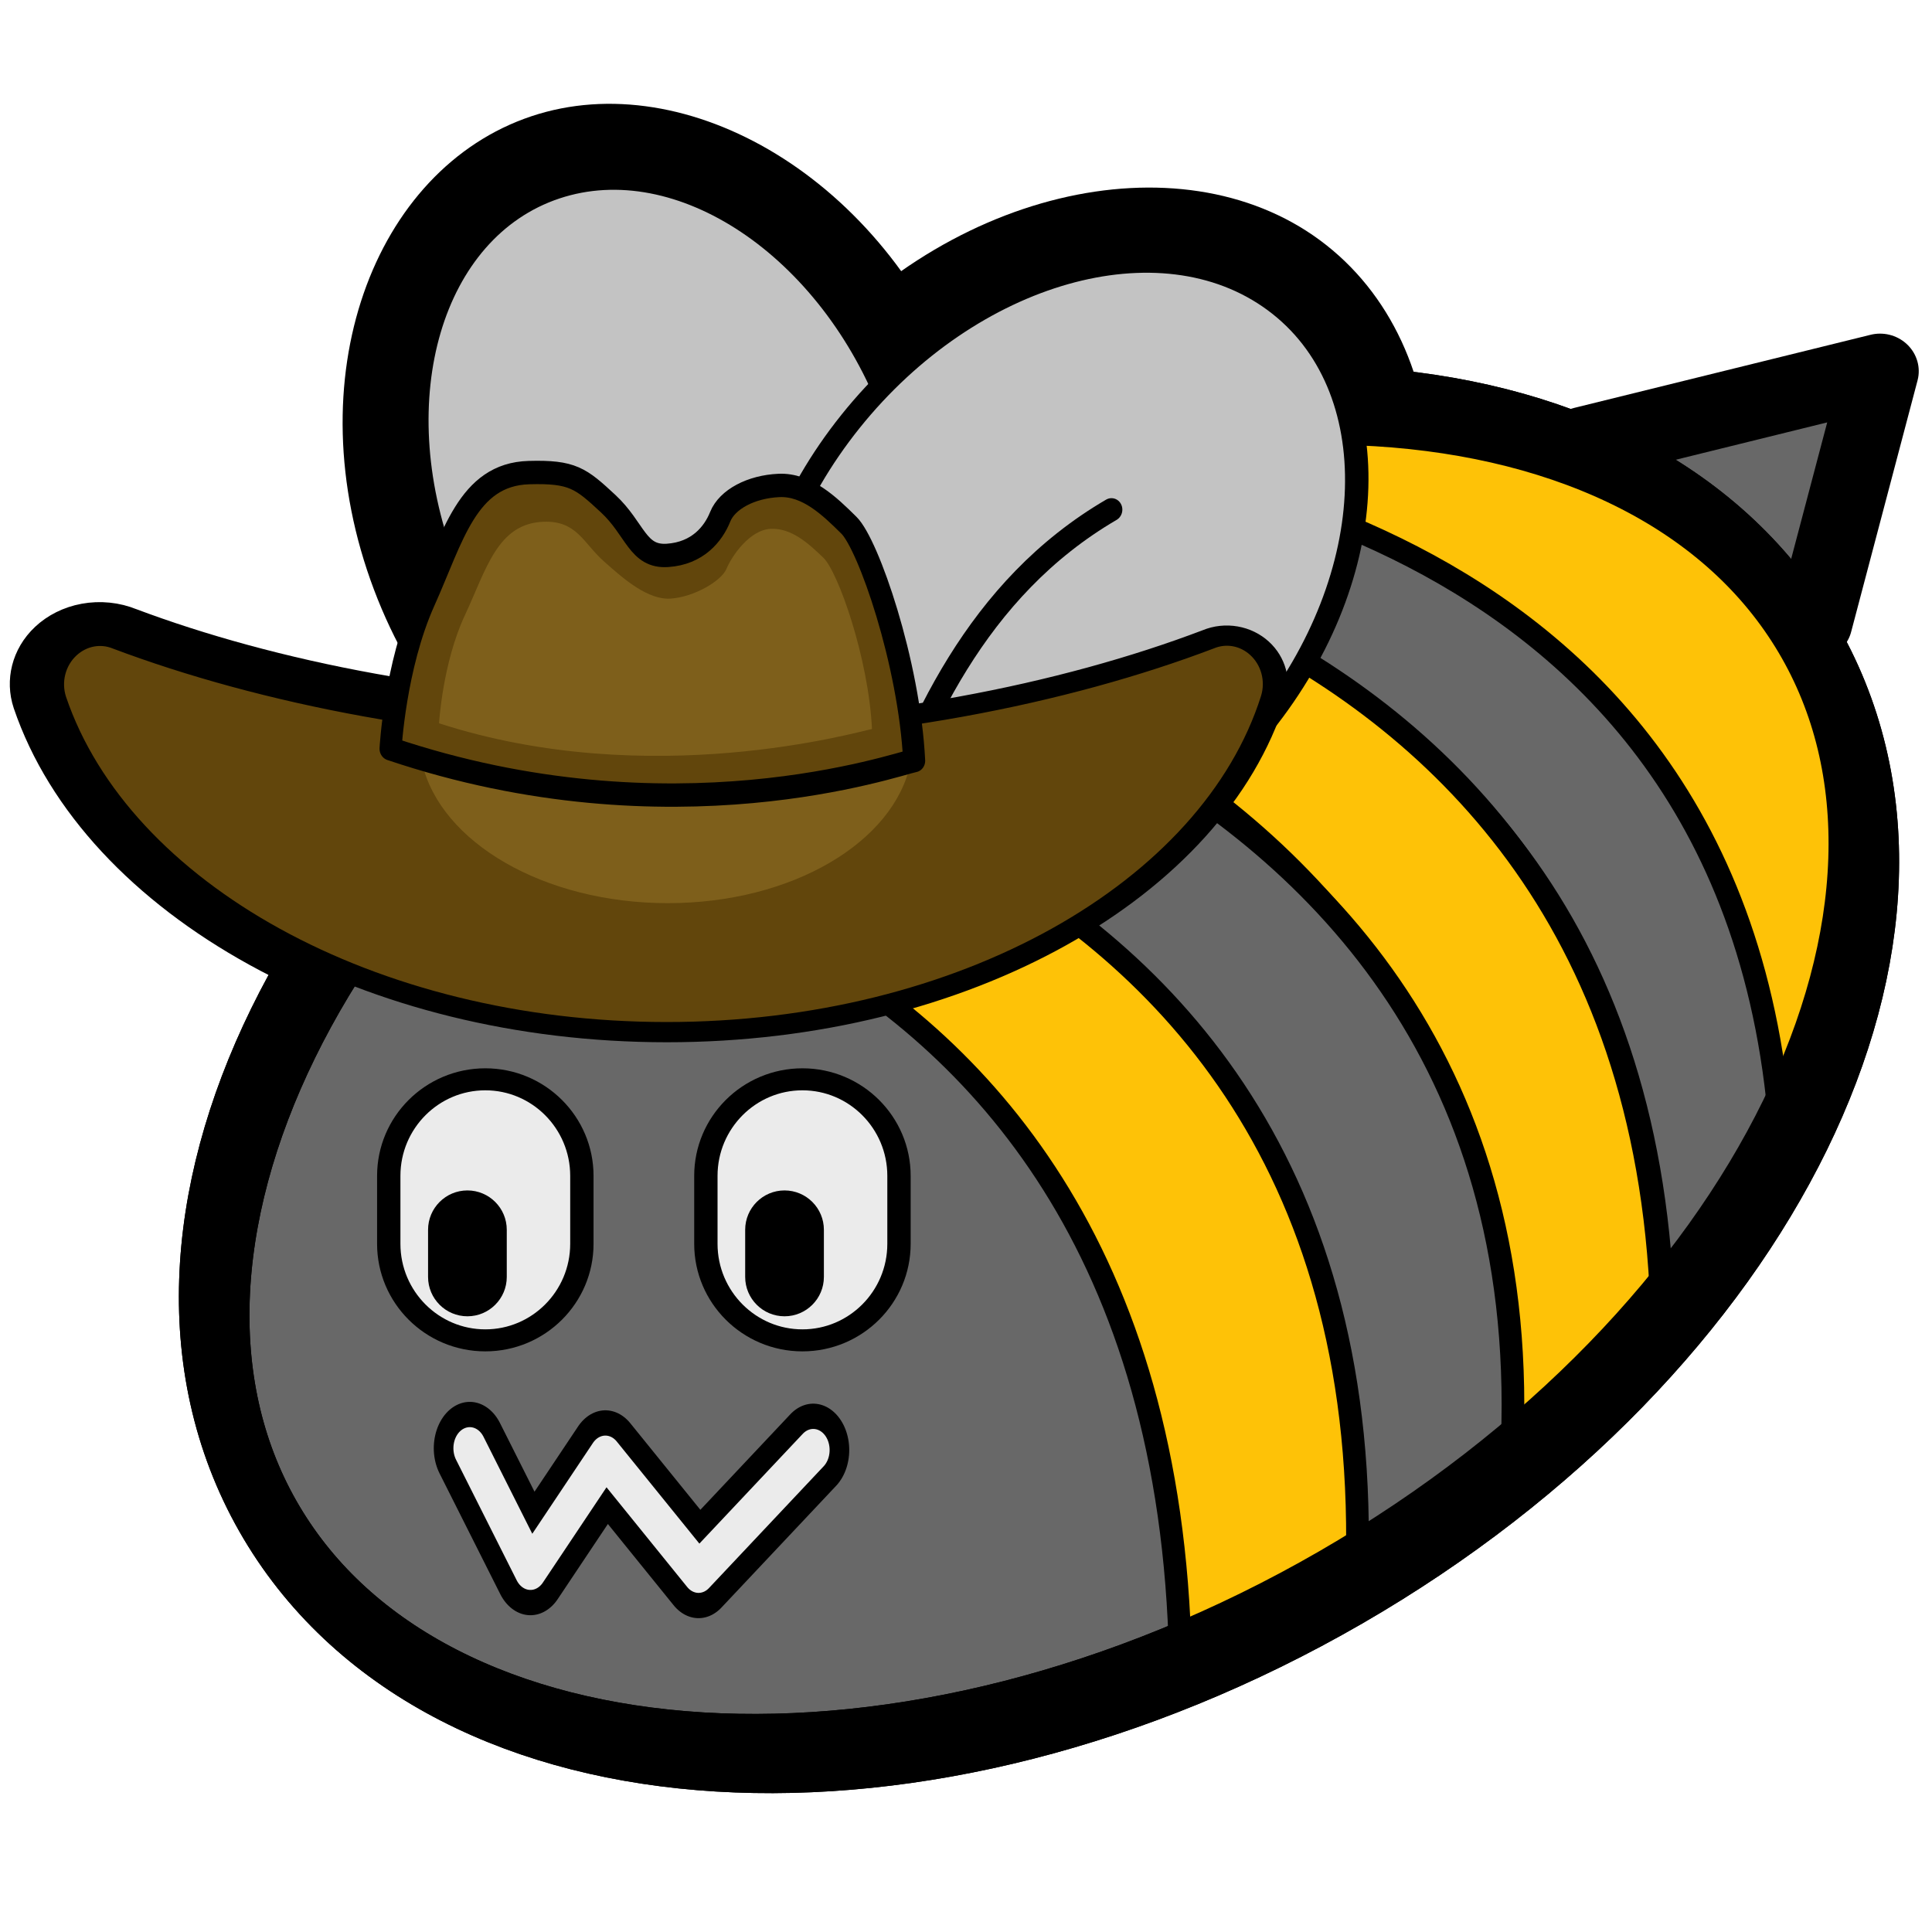
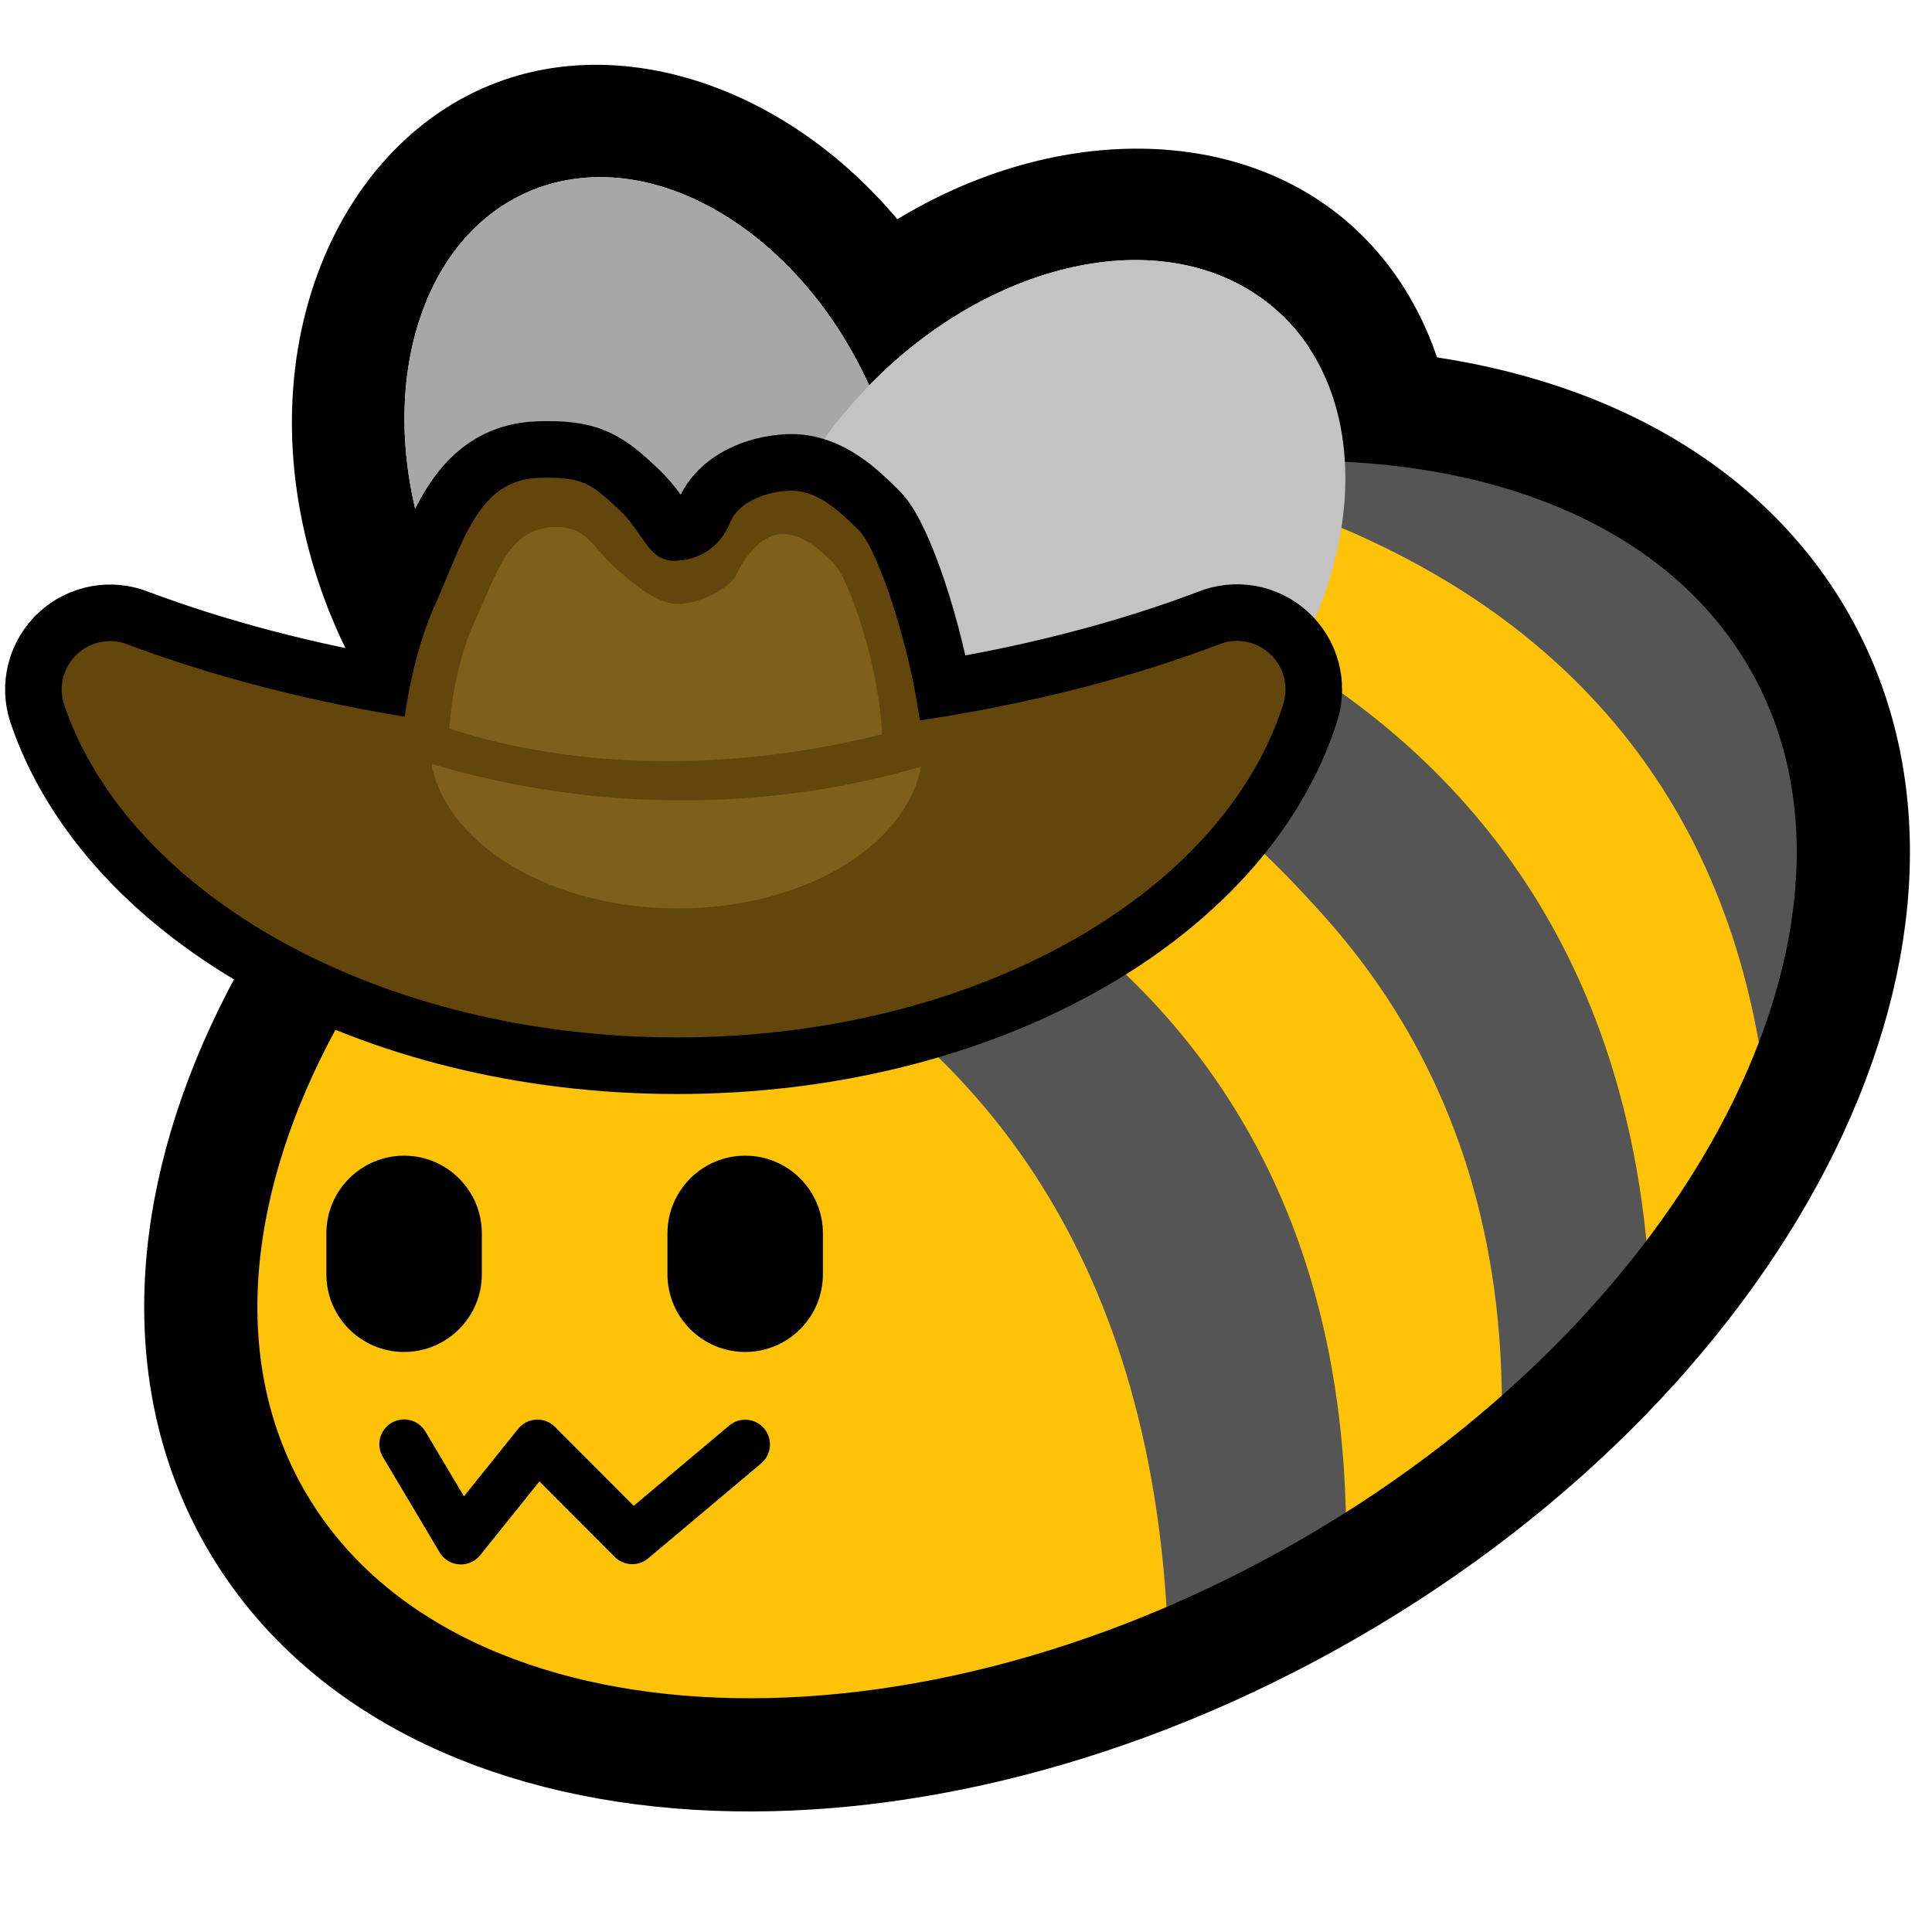
<svg xmlns="http://www.w3.org/2000/svg" width="100%" height="100%" viewBox="0 0 256 256" version="1.1" xml:space="preserve" style="fill-rule:evenodd;clip-rule:evenodd;stroke-linecap:round;stroke-linejoin:round;stroke-miterlimit:1.5;">
-   <g transform="matrix(1,0,0,1,-1124,-1967)">
-     <g id="blobbee_cowboy" transform="matrix(1,0,0,1,1124,1967)">
-       <rect x="0" y="0" width="256" height="256" style="fill:none;" />
-       <g id="Hat-outline" transform="matrix(-0.0146353,-1.54961,1.91668,0.000657732,-99.4621,227.972)">
-         <path d="M92.46,60.778C93.073,59.572 92.758,58.181 91.653,57.217C90.548,56.253 88.855,55.893 87.32,56.294C71.057,60.642 58.9,77.862 58.9,98.416C58.9,119.026 71.124,136.284 87.452,140.58C88.988,140.975 90.659,140.619 91.741,139.666C92.823,138.714 93.122,137.336 92.506,136.131C87.858,126.223 84.445,112.787 84.445,98.416C84.445,84.083 87.84,70.681 92.46,60.778Z" style="fill:none;stroke:black;stroke-width:5.77px;" />
-       </g>
-       <g id="Bee" transform="matrix(0.94772,0,0,0.94772,12.6607,12.759)">
-         <g id="Sting" transform="matrix(0.78314,0.139967,-0.135634,0.7589,67.2303,-21.11)">
-           <path d="M189.771,56.854L238.765,34.355L235.05,81.388" style="fill:rgb(104,104,104);stroke:black;stroke-width:13.47px;" />
-         </g>
-         <g id="Body" transform="matrix(0.994109,-0.573949,0.761422,1.28301,-120.17,92.6047)">
-           <ellipse cx="168.926" cy="110.515" rx="107.942" ry="55.376" style="fill:rgb(104,104,104);stroke:black;stroke-width:7.88px;" />
-         </g>
-         <g id="Wings-outline" transform="matrix(0.959562,0.127262,-0.127262,0.959562,7.56883,-6.44254)">
-           <g transform="matrix(1.17688,-0.575088,0.651434,1.21399,-55.8934,35.953)">
-             <path d="M87.449,13.632C105.498,13.632 121.499,31.571 121.499,54.89C121.499,78.569 105.145,96.75 86.817,96.75C68.768,96.75 52.767,78.811 52.767,55.491C52.767,31.812 69.121,13.632 87.449,13.632ZM87.133,21.55C72.762,21.55 61.095,36.624 61.095,55.191C61.095,73.758 72.762,88.832 87.133,88.832C101.504,88.832 113.171,73.758 113.171,55.191C113.171,36.624 101.504,21.55 87.133,21.55Z" />
-           </g>
-           <g transform="matrix(1.24343,0.685066,-0.776012,1.28263,74.2693,-72.8119)">
-             <path d="M86.822,14.272C104.841,14.272 120.856,32.204 120.856,55.485C120.856,78.414 105.191,96.109 87.444,96.109C69.424,96.109 53.41,78.177 53.41,54.896C53.41,31.967 69.075,14.272 86.822,14.272ZM87.133,21.55C72.762,21.55 61.095,36.624 61.095,55.191C61.095,73.758 72.762,88.832 87.133,88.832C101.504,88.832 113.171,73.758 113.171,55.191C113.171,36.624 101.504,21.55 87.133,21.55Z" />
-           </g>
-         </g>
-         <g id="Stripes" transform="matrix(1,0,0,1,4.4273,10.012)">
-           <g transform="matrix(1,-7.43708e-18,-7.43708e-18,1,92.3462,-63.8411)">
-             <path d="M37.588,107.021C36.302,108.044 130.102,103.736 138.911,199.269C185.818,73.536 38.054,97.55 37.588,107.021Z" style="fill:rgb(254,194,7);stroke:black;stroke-width:3.17px;" />
-           </g>
-           <g transform="matrix(1,-7.43708e-18,-7.43708e-18,1,73.4912,-52.6421)">
-             <path d="M157.766,189.064C152.141,96.884 58.714,94.709 59.225,91.972L24.408,104.867C24.408,104.867 137.219,103.115 141.236,211.738L154.889,190.72" style="fill:rgb(104,104,104);stroke:black;stroke-width:3.17px;" />
-           </g>
-           <g transform="matrix(1,-7.43708e-18,-7.43708e-18,1,55.5726,-39.8214)">
-             <path d="M138.184,221.282L158.96,198.917C155.015,90.156 39.958,88.264 39.959,88.304L21.516,99.184C21.345,99.215 140.506,108.796 138.184,221.282Z" style="fill:rgb(254,194,7);stroke:black;stroke-width:3.17px;" />
-           </g>
-           <g transform="matrix(1,-7.43708e-18,-7.43708e-18,1,25.9786,-19.0024)">
-             <path d="M52.67,78.448L32.777,93.969C32.777,93.969 147.14,105.355 145.924,216.369L167.401,201.973C175.368,91.857 51.46,79.379 49.702,80.764" style="fill:rgb(104,104,104);stroke:black;stroke-width:3.17px;" />
-           </g>
-           <g transform="matrix(1,-7.43708e-18,-7.43708e-18,1,-0.424026,-0.546032)">
-             <path d="M54.907,77.629L39.992,93.485C39.992,93.485 145.269,94.435 147.67,208.921L172.327,197.913C176.533,83.454 58.325,78.845 54.907,77.629Z" style="fill:rgb(254,194,7);stroke:black;stroke-width:3.17px;" />
-           </g>
-         </g>
-         <g id="Body-outline" transform="matrix(0.994109,-0.573949,0.761422,1.28301,-120.17,92.6047)">
-           <ellipse cx="168.926" cy="110.515" rx="107.942" ry="55.376" style="fill:none;stroke:black;stroke-width:7.88px;" />
-         </g>
-         <g id="Wings" transform="matrix(0.959562,0.127262,-0.127262,0.959562,7.56883,-6.44254)">
-           <g id="Back-wing" transform="matrix(1.17688,-0.575088,0.651434,1.21399,-55.8934,35.953)">
-             <ellipse cx="87.133" cy="55.191" rx="26.038" ry="33.641" style="fill:rgb(195,195,195);stroke:black;stroke-width:2.39px;" />
-           </g>
-           <g id="Front-wing" transform="matrix(0.946806,0,0,0.999012,5.86837,0.313874)">
-             <g id="Front-wing-main" transform="matrix(1.31328,0.685743,-0.81961,1.2839,72.2439,-73.1981)">
-               <ellipse cx="87.133" cy="55.191" rx="26.038" ry="33.641" style="fill:rgb(195,195,195);stroke:black;stroke-width:2.29px;" />
-             </g>
-             <path id="Front-wing-line" d="M119.334,101.013C123.249,82.03 129.669,61.104 148.451,47.276" style="fill:none;stroke:black;stroke-width:3.36px;" />
-           </g>
-         </g>
-         <g id="Face" transform="matrix(1,0,0,1,-3.8947,1.36785)">
-           <g id="Mouth" transform="matrix(0.658566,-1.17246e-18,-3.87825e-17,0.848272,3.90699,42.2986)">
-             <path d="M79.429,171.352L92.31,191.237L108.219,172.744L128,191.722L152.351,171.648" style="fill:none;stroke:black;stroke-width:15.28px;stroke-miterlimit:2;" />
-             <path d="M79.429,171.352L92.31,191.237L108.219,172.744L128,191.722L152.351,171.648" style="fill:none;stroke:rgb(235,235,235);stroke-width:6.95px;" />
-           </g>
-           <g id="Eyes" transform="matrix(0.856324,0.124954,-0.124954,0.856324,35.143,7.15355)">
-             <g id="Right-eye" transform="matrix(1.56791,-0.228787,0.215752,1.47858,-150.38,17.2361)">
-               <path d="M154.615,113.255C154.615,107.493 150.203,102.815 144.77,102.815C139.336,102.815 134.924,107.493 134.924,113.255L134.924,120.6C134.924,126.362 139.336,131.04 144.77,131.04C150.203,131.04 154.615,126.362 154.615,120.6L154.615,113.255Z" style="fill:rgb(235,235,235);stroke:black;stroke-width:2.38px;" />
-             </g>
-             <g id="Right-eye1" transform="matrix(0.639006,-0.0932429,0.104024,0.712889,-4.68472,94.5194)">
-               <path d="M154.615,111.64C154.615,106.77 150.203,102.815 144.77,102.815C139.336,102.815 134.924,106.77 134.924,111.64L134.924,122.216C134.924,127.086 139.336,131.04 144.77,131.04C150.203,131.04 154.615,127.086 154.615,122.216L154.615,111.64Z" />
-             </g>
-             <g id="Left-eye" transform="matrix(1.56791,-0.228787,0.215752,1.47858,-201.077,24.6337)">
-               <path d="M154.615,113.255C154.615,107.493 150.203,102.815 144.77,102.815C139.336,102.815 134.924,107.493 134.924,113.255L134.924,120.6C134.924,126.362 139.336,131.04 144.77,131.04C150.203,131.04 154.615,126.362 154.615,120.6L154.615,113.255Z" style="fill:rgb(235,235,235);stroke:black;stroke-width:2.38px;" />
-             </g>
-             <g id="Right-eye2" transform="matrix(0.639006,-0.0932429,0.104024,0.712889,-55.3816,101.917)">
-               <path d="M154.615,111.64C154.615,106.77 150.203,102.815 144.77,102.815C139.336,102.815 134.924,106.77 134.924,111.64L134.924,122.216C134.924,127.086 139.336,131.04 144.77,131.04C150.203,131.04 154.615,127.086 154.615,122.216L154.615,111.64Z" />
-             </g>
-           </g>
-         </g>
-       </g>
-       <g id="Hat" transform="matrix(1.46695,-0.127272,0.135145,1.5577,-114.051,-51.1469)">
-         <g transform="matrix(0.0810613,-0.988185,1.29677,0.106375,-6.51352,178.654)">
-           <path d="M92.46,60.778C93.073,59.572 92.758,58.181 91.653,57.217C90.548,56.253 88.855,55.893 87.32,56.294C71.057,60.642 58.9,77.862 58.9,98.416C58.9,119.026 71.124,136.284 87.452,140.58C88.988,140.975 90.659,140.619 91.741,139.666C92.823,138.714 93.122,137.336 92.506,136.131C87.858,126.223 84.445,112.787 84.445,98.416C84.445,84.083 87.84,70.681 92.46,60.778Z" style="fill:rgb(98,70,12);stroke:black;stroke-width:1.73px;" />
-         </g>
-         <g transform="matrix(0.0310958,-0.379075,0.511931,0.041994,74.7918,138.233)">
-           <path d="M93.4,58.845C93.828,58.054 93.662,57.138 92.969,56.465C92.275,55.791 91.168,55.471 90.092,55.633C72.465,58.713 58.9,76.704 58.9,98.416C58.9,120.165 72.511,138.18 90.193,141.171C91.244,141.327 92.313,141.018 92.977,140.367C93.641,139.715 93.794,138.827 93.374,138.053C88.32,127.98 84.445,113.729 84.445,98.416C84.445,83.127 88.308,68.898 93.4,58.845Z" style="fill:rgb(126,95,27);" />
-         </g>
-         <path d="M103.352,104.98C103.352,104.98 104.39,98.024 107.548,92.703C110.583,87.587 112.366,82.366 117.91,82.67C121.829,82.886 122.511,83.527 124.766,85.869C127.021,88.211 126.971,90.627 129.688,90.675C132.405,90.724 133.955,89.209 134.712,87.799C135.469,86.389 137.702,85.488 140.22,85.586C142.738,85.683 144.606,87.707 146.189,89.463C147.773,91.219 150.527,101.464 150.205,109.808C148.674,109.945 127.861,115.055 103.352,104.98Z" style="fill:rgb(98,70,12);stroke:black;stroke-width:1.98px;" />
-         <g transform="matrix(0.753644,0,0,0.728345,30.0085,26.7164)">
-           <path d="M103.352,104.98C103.352,104.98 104.39,98.024 107.548,92.703C110.583,87.587 112.366,82.366 117.91,82.67C121.829,82.886 122.353,85.496 124.608,87.838C126.863,90.179 129.491,92.806 132.208,92.855C134.925,92.903 138.387,91.367 139.144,89.956C139.901,88.546 142.292,85.677 144.81,85.774C147.328,85.872 149.196,87.895 150.779,89.652C152.363,91.408 155.117,101.653 154.795,109.997C153.264,110.134 127.861,115.055 103.352,104.98Z" style="fill:rgb(126,95,27);" />
-         </g>
-       </g>
-     </g>
+   <rect id="blobbee_cowboy" x="0" y="0" width="256" height="256" style="fill:none;" />
+   <path id="Wings-outline" d="M96.279,120.487C75.708,121.185 52.927,105.728 43.145,79.789C31.425,48.715 43.942,18.224 67.12,10.474C84.104,4.796 104.741,12.186 118.9,29.051C138.547,17.134 161.284,16.542 176.32,27.631C197.153,42.994 199.558,77.859 177.463,105.409C155.825,132.389 120.92,139.136 100.518,124.09C99.006,122.975 97.593,121.771 96.279,120.487ZM102.495,104.219C104.227,107.244 106.535,109.889 109.421,112.018C124.512,123.147 149.757,115.98 165.761,96.024C181.766,76.068 182.508,50.832 167.417,39.703C153.557,29.482 131.131,34.694 115.166,51.073C106.149,31.204 87.383,19.515 71.876,24.7C55.469,30.186 48.884,52.499 57.18,74.496C65.476,96.493 85.532,109.898 101.939,104.412C102.126,104.35 102.311,104.285 102.495,104.219Z" />
+   <path id="Body" d="M96.058,75.584C152.289,43.119 215.88,46.989 237.975,84.22C260.071,121.45 232.357,178.035 176.126,210.5C119.894,242.965 56.303,239.096 34.208,201.865C12.113,164.634 39.827,108.049 96.058,75.584Z" style="fill:rgb(254,194,7);" />
+   <g id="Stripes">
+     <path d="M138.419,63.051C137.199,64.022 226.258,59.931 234.622,150.637C279.159,31.257 138.862,54.058 138.419,63.051Z" style="fill:rgb(85,85,85);" />
+     <path d="M234.622,151.58C229.282,64.059 140.576,61.994 141.061,59.395L108.004,71.638C108.004,71.638 215.113,69.975 218.928,173.108L231.89,153.153" style="fill:rgb(254,194,7);" />
+     <path d="M199.017,194.344L218.743,173.108C214.997,69.843 105.755,68.047 105.756,68.085L88.245,78.415C88.082,78.445 201.222,87.541 199.017,194.344Z" style="fill:rgb(85,85,85);" />
+     <path d="M89.726,78.494L70.838,93.231C70.838,93.231 179.421,104.041 178.267,209.446L198.659,195.777C206.223,91.226 88.577,79.378 86.908,80.693" style="fill:rgb(254,194,7);" />
+     <path d="M66.781,95.24L52.62,110.295C52.62,110.295 152.576,111.197 154.856,219.898L178.267,209.446C182.261,100.771 70.026,96.395 66.781,95.24Z" style="fill:rgb(85,85,85);" />
+   </g>
+   <path id="Body-outline" d="M96.058,75.584C152.289,43.119 215.88,46.989 237.975,84.22C260.071,121.45 232.357,178.035 176.126,210.5C119.894,242.965 56.303,239.096 34.208,201.865C12.113,164.634 39.827,108.049 96.058,75.584Z" style="fill:none;stroke:black;stroke-width:15px;" />
+   <g id="Wings">
+     <path id="Back-wing" d="M71.876,24.7C88.284,19.214 108.34,32.619 116.636,54.616C124.932,76.613 118.347,98.926 101.939,104.412C85.532,109.898 65.476,96.493 57.18,74.496C48.884,52.499 55.469,30.186 71.876,24.7Z" style="fill:rgb(167,167,167);" />
+     <path id="Front-wing" d="M167.417,39.703C182.508,50.832 181.766,76.068 165.761,96.024C149.757,115.98 124.512,123.147 109.421,112.018C94.331,100.889 95.073,75.653 111.077,55.697C127.082,35.741 152.327,28.574 167.417,39.703Z" style="fill:rgb(195,195,195);" />
+   </g>
+   <g id="Face">
+     <path id="Mouth" d="M53.545,191.361L61.071,204.015L71.213,191.384L83.776,203.98L98.742,191.398" style="fill:none;stroke:black;stroke-width:6.56px;" />
+     <path id="Right-eye" d="M109.041,163.431L109.041,168.842C109.041,174.527 104.426,179.142 98.742,179.142C93.057,179.142 88.442,174.527 88.442,168.842L88.442,163.431C88.442,157.746 93.057,153.131 98.742,153.131C104.426,153.131 109.041,157.746 109.041,163.431Z" />
+     <path id="Left-eye" d="M63.845,163.431L63.845,168.842C63.845,174.527 59.23,179.142 53.545,179.142C47.861,179.142 43.246,174.527 43.246,168.842L43.246,163.431C43.246,157.746 47.861,153.131 53.545,153.131C59.23,153.131 63.845,157.746 63.845,163.431Z" />
+   </g>
+   <g id="Hat">
+     <path id="Outline" d="M53.629,94.965C54.201,90.981 55.349,85.25 57.593,80.267C61.354,71.913 63.263,63.552 71.437,63.321C77.216,63.158 78.302,64.07 81.927,67.431C85.552,70.792 85.805,74.562 89.797,74.292C93.789,74.021 95.858,71.465 96.778,69.172C97.698,66.878 100.852,65.192 104.559,65.023C108.267,64.854 111.279,67.769 113.84,70.303C116.013,72.455 120.252,84.03 121.884,95.456C136.757,93.237 150.284,89.658 161.45,85.411C163.752,84.459 166.397,84.922 168.238,86.599C170.079,88.277 170.786,90.867 170.052,93.247C162.058,118.546 129.159,137.476 89.655,137.463C50.26,137.449 17.077,118.6 8.506,93.395C7.713,91.016 8.38,88.394 10.211,86.682C12.043,84.97 14.705,84.482 17.025,85.434C27.483,89.368 39.958,92.731 53.629,94.965Z" style="fill:none;stroke:black;stroke-width:15px;" />
+     <path id="Brim" d="M17.025,85.434C14.705,84.482 12.043,84.97 10.211,86.682C8.38,88.394 7.713,91.016 8.506,93.395C17.077,118.6 50.26,137.449 89.655,137.463C129.159,137.476 162.058,118.546 170.052,93.247C170.786,90.867 170.079,88.277 168.238,86.599C166.397,84.922 163.752,84.459 161.45,85.411C142.529,92.607 116.827,97.888 89.281,97.878C61.809,97.869 36.073,92.599 17.025,85.434Z" style="fill:rgb(98,70,12);" />
+     <path id="Brim-highlight" d="M59.695,99.853C59.094,99.598 58.402,99.696 57.896,100.108C57.391,100.52 57.155,101.179 57.283,101.818C59.712,112.297 73.402,120.365 89.83,120.371C106.286,120.377 119.842,112.29 122.005,101.78C122.117,101.156 121.877,100.52 121.381,100.125C120.885,99.73 120.211,99.639 119.628,99.888C112.035,102.89 101.274,105.19 89.687,105.186C78.118,105.182 67.33,102.882 59.695,99.853Z" style="fill:rgb(126,95,27);" />
+     <path id="Top" d="M53.097,99.926C53.097,99.926 53.68,88.959 57.593,80.267C61.354,71.913 63.263,63.552 71.437,63.321C77.216,63.158 78.302,64.07 81.927,67.431C85.552,70.792 85.805,74.562 89.797,74.292C93.789,74.021 95.858,71.465 96.778,69.172C97.698,66.878 100.852,65.192 104.559,65.023C108.267,64.854 111.279,67.769 113.84,70.303C116.4,72.837 121.825,88.445 122.481,101.484C120.253,101.892 90.411,112.5 53.097,99.926Z" style="fill:rgb(98,70,12);" />
+     <path id="Top-highlight" d="M59.524,96.541C59.524,96.541 59.987,88.549 62.954,82.209C65.806,76.114 67.262,70.019 73.422,69.833C77.776,69.701 78.612,72.612 81.336,75.053C84.06,77.493 87.223,80.221 90.231,80.015C93.24,79.81 96.917,77.735 97.615,76.062C98.313,74.389 100.674,70.905 103.467,70.774C106.261,70.643 108.524,72.76 110.448,74.6C112.372,76.441 116.425,87.8 116.891,97.298C115.211,97.6 87.611,105.62 59.524,96.541Z" style="fill:rgb(126,95,27);" />
  </g>
</svg>
